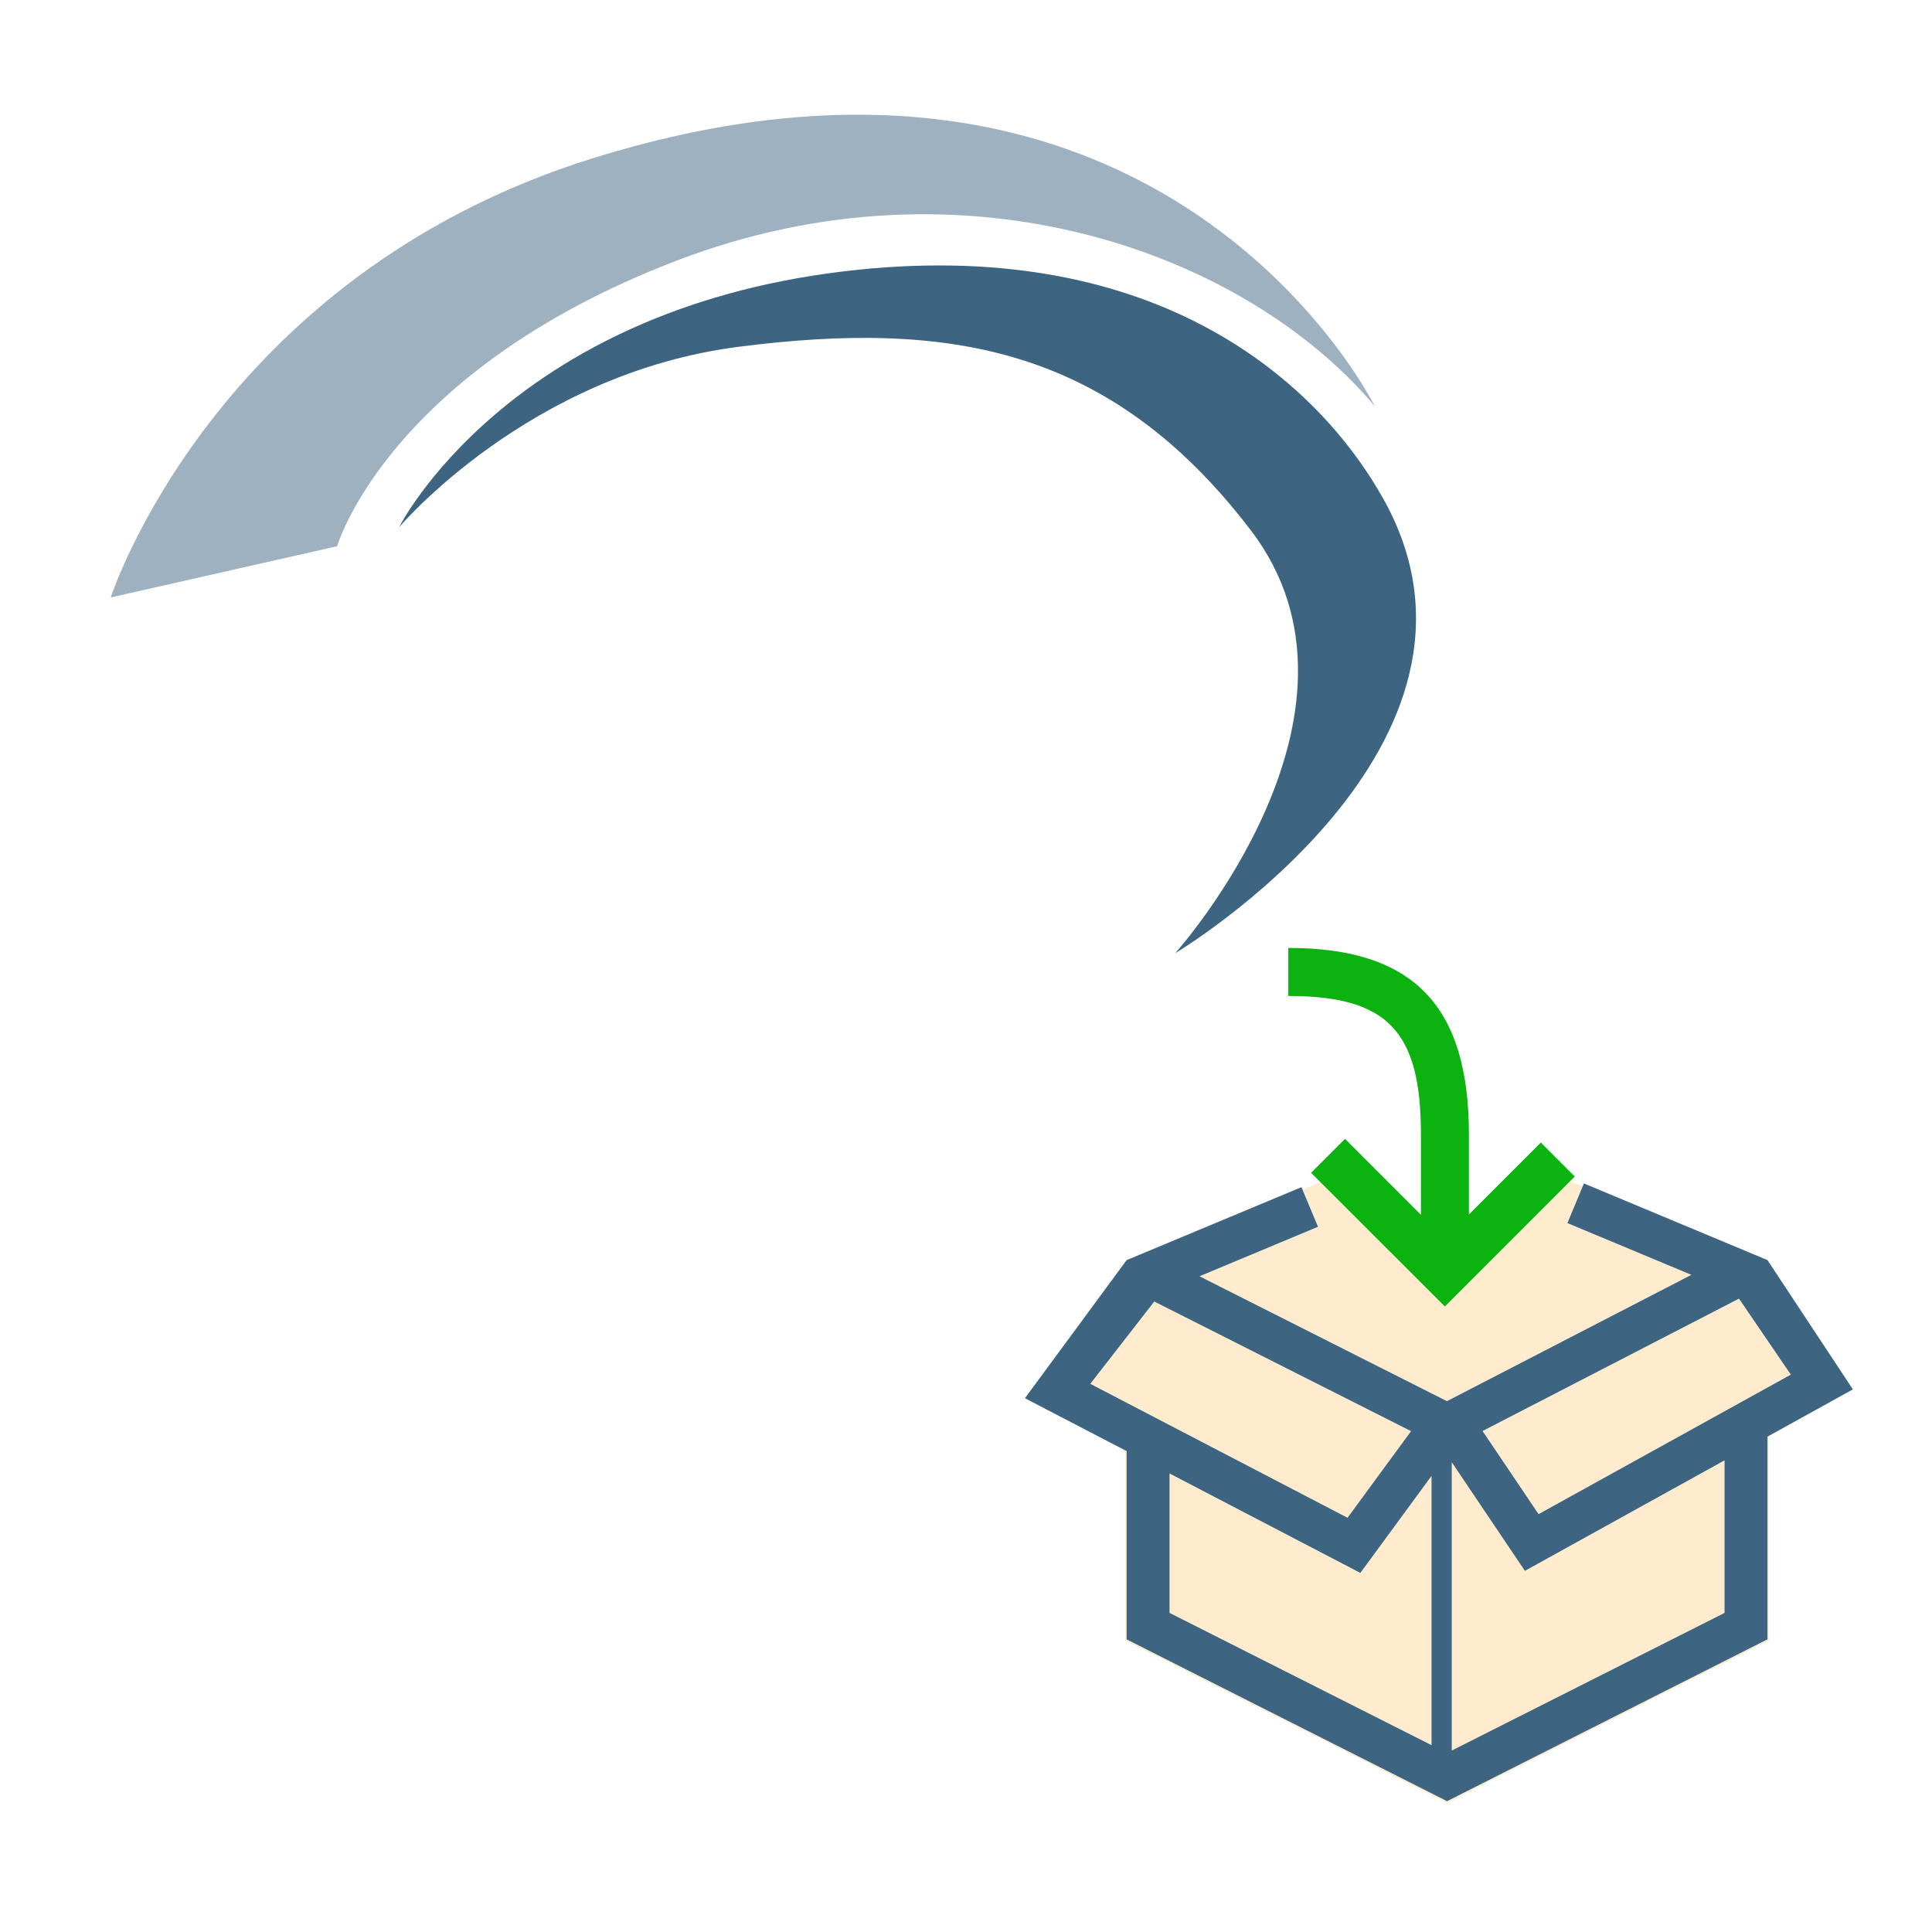
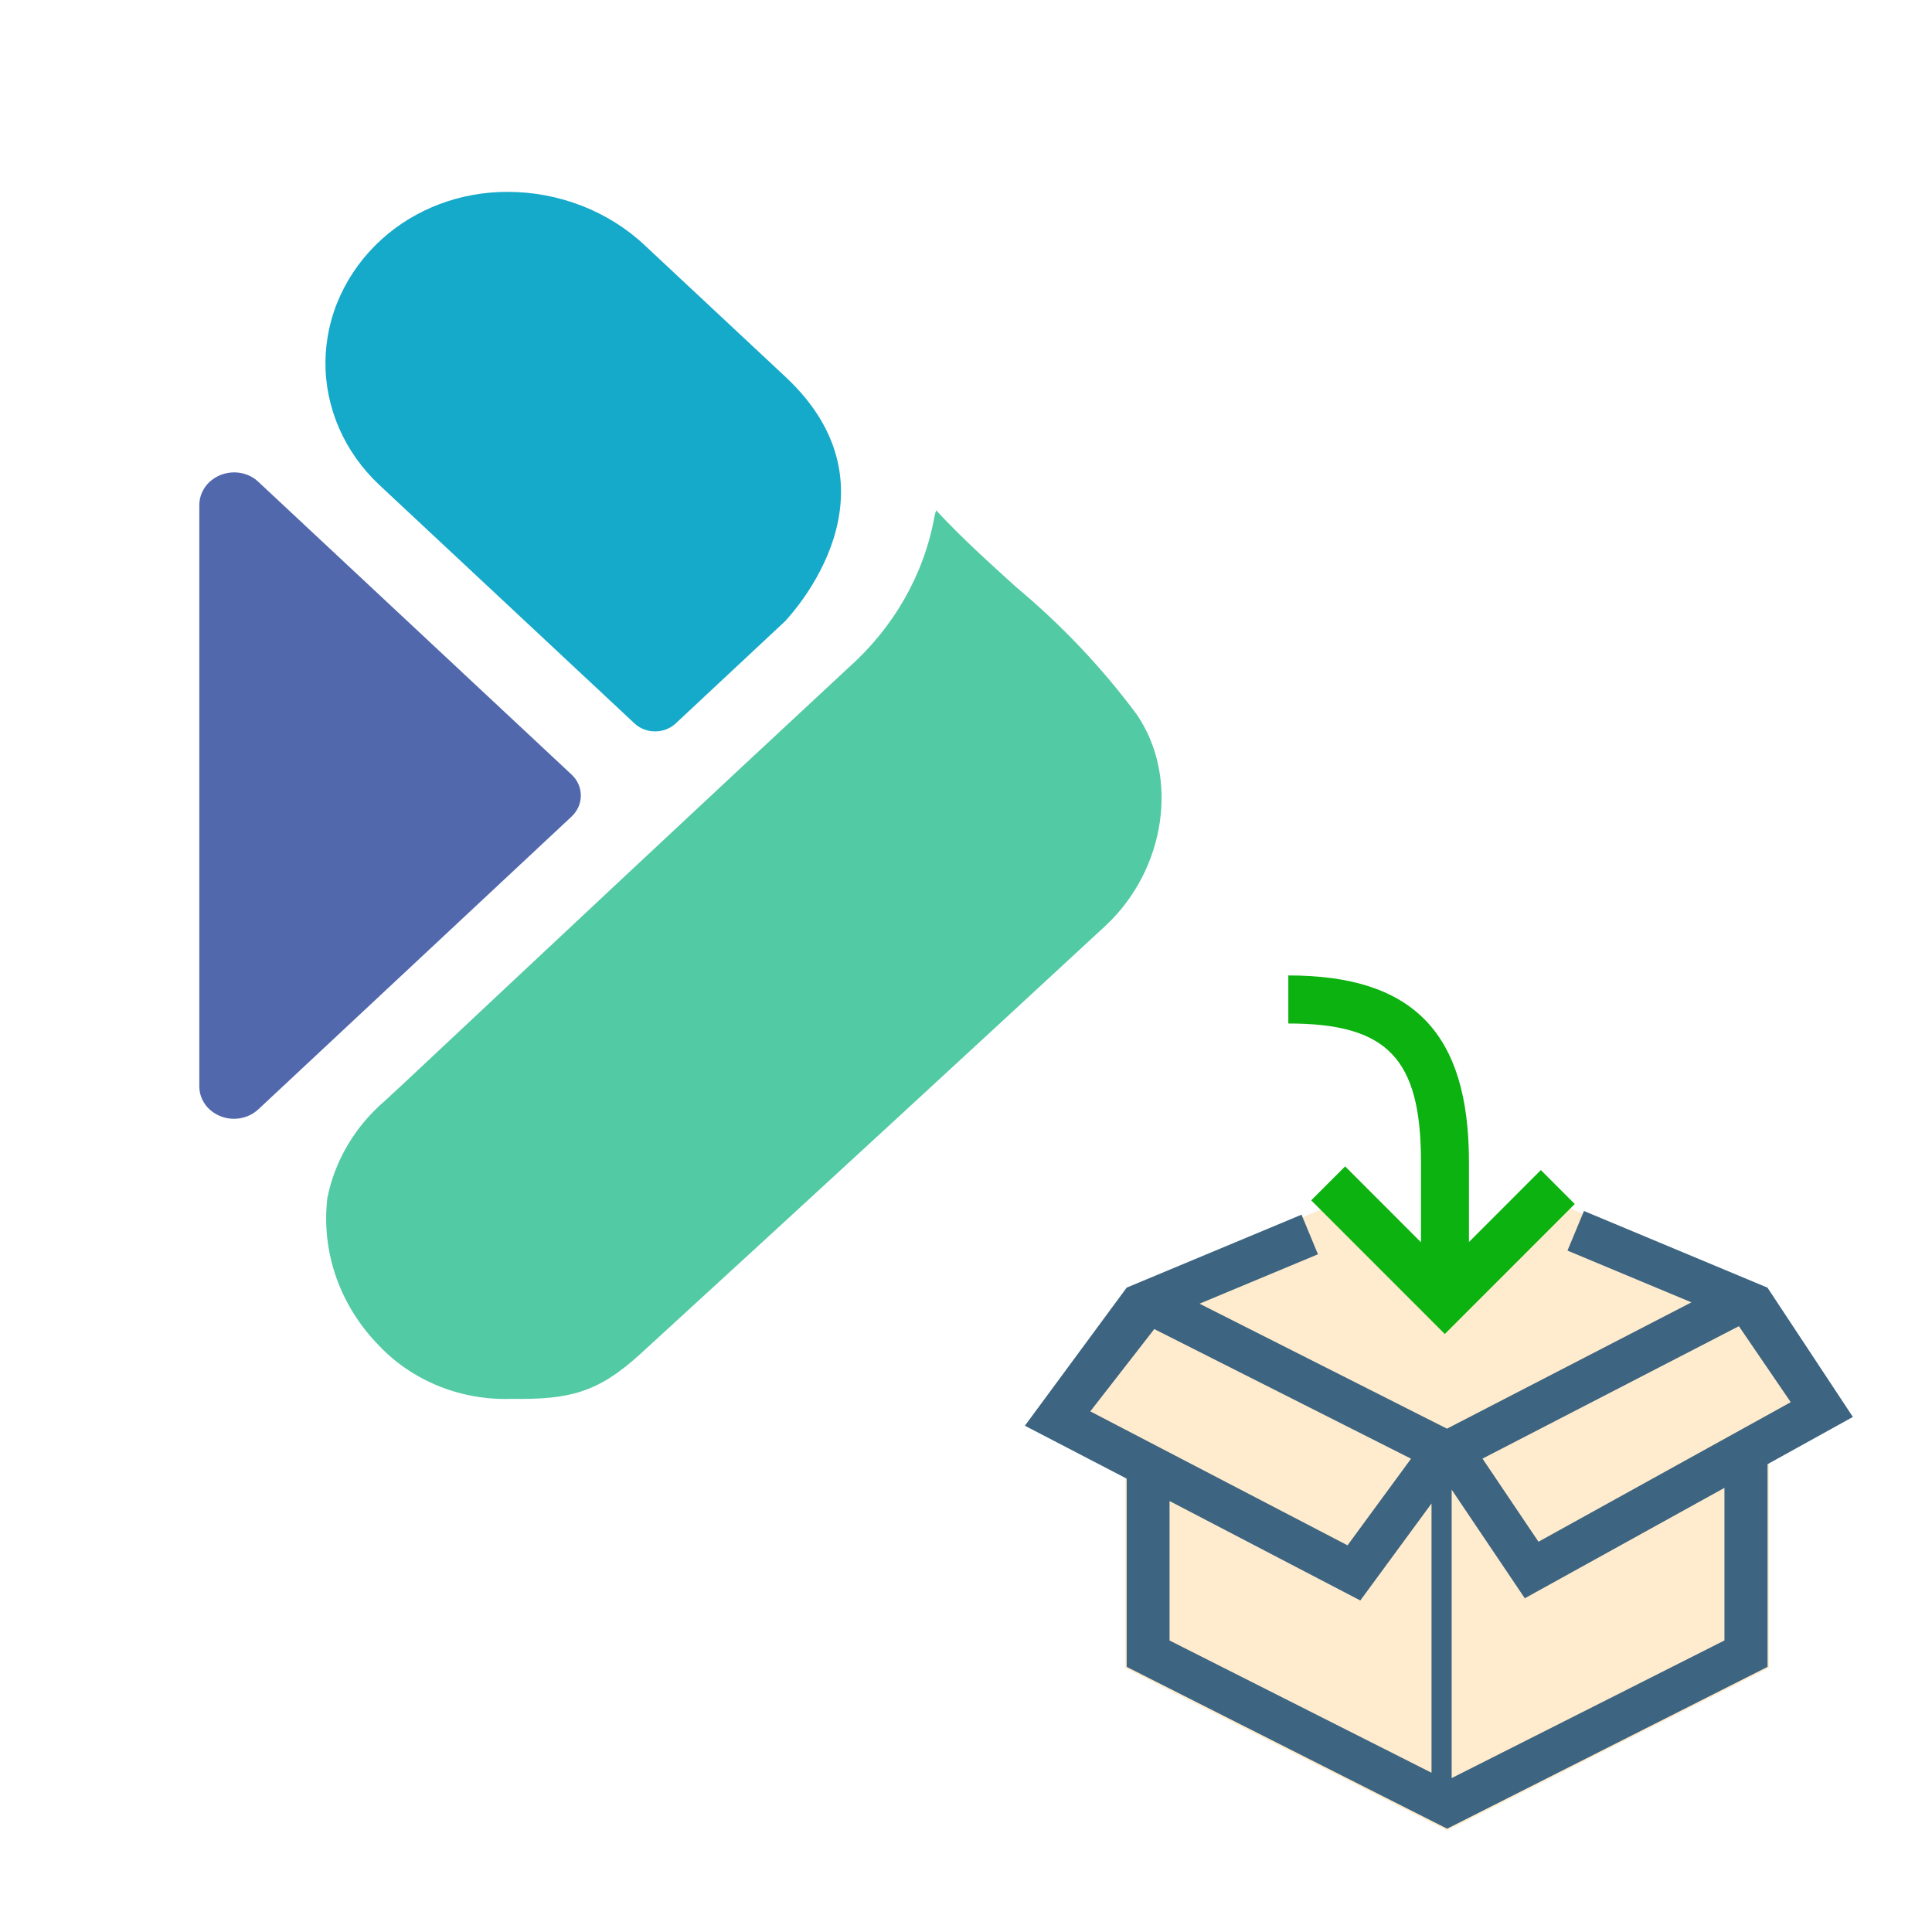
<svg xmlns="http://www.w3.org/2000/svg" version="1.1" id="Layer_1" x="0px" y="0px" width="42px" height="42px" viewBox="0 0 42 42" enable-background="new 0 0 42 42" xml:space="preserve">
  <g>
-     <polygon fill="#FFEBCD" points="30.675,31.112 25.093,28.294 23.702,30.083 29.294,32.995  " />
-     <polygon fill="#FFEBCD" points="25.425,32.032 25.425,35.063 31.12,37.938 31.12,32.085 29.573,34.194  " />
-     <polygon fill="#FFEBCD" points="37.489,31.747 33.149,34.149 31.56,31.788 31.56,38.056 37.489,35.063  " />
-     <polygon fill="#FFEBCD" points="38.423,31.231 38.423,35.638 31.458,39.155 24.491,35.638 24.491,31.546 24.458,31.529   24.458,35.659 31.458,39.192 38.456,35.659 38.456,31.213  " />
-     <polygon fill="#FFEBCD" points="26.075,27.745 31.454,30.46 36.769,27.714 34.073,26.589 34.408,25.787 34.136,25.675   31.409,28.401 28.705,25.699 28.315,25.864 28.651,26.669  " />
-     <polygon fill="#FFEBCD" points="38.931,29.884 37.804,28.231 32.229,31.11 33.446,32.917  " />
-     <path fill="#3D6480" d="M24.491,35.638l6.967,3.518l6.965-3.518v-4.406l0.033-0.019l1.824-1.009l-1.857-2.811l-3.99-1.666   l-0.025,0.06l-0.334,0.802l2.695,1.125l-5.314,2.746l-5.379-2.715l2.576-1.076l-0.336-0.805l-0.023-0.056l-3.801,1.586   l-2.211,3.002l2.178,1.133l0.033,0.017V35.638z M37.804,28.231l1.127,1.652l-5.484,3.033l-1.217-1.807L37.804,28.231z    M31.56,31.788l1.59,2.361l4.34-2.402v3.316l-5.93,2.992V31.788z M31.12,37.938l-5.695-2.875v-3.031l4.148,2.162l1.547-2.109   V37.938z M23.702,30.083l1.391-1.789l5.582,2.818l-1.381,1.883L23.702,30.083z" />
-     <path fill="#0CB20F" d="M34.136,25.675l0.099-0.099l-0.738-0.738l-1.564,1.564v-1.74c0-2.803-1.211-4.055-3.926-4.055v1.045   c2.156,0,2.883,0.76,2.883,3.01v1.746l-1.65-1.65l-0.738,0.738l0.204,0.204l2.704,2.702L34.136,25.675z" />
-     <path fill="#9EB1C0" d="M14.71,5.666c6.269-2.403,12.362-0.177,15.175,3.162c0,0-4.571-9.256-16.991-5.39   c-8.227,2.561-10.487,9.55-10.487,9.55l4.921-1.113C7.327,11.875,8.44,8.067,14.71,5.666z" />
-     <path fill="#3D6480" d="M27.188,11.523c3.047,3.984-1.64,9.199-1.64,9.199s7.558-4.513,4.511-9.902   c-1.495-2.646-5.077-5.718-11.718-4.921c-7.323,0.878-9.667,5.565-9.667,5.565s2.813-3.34,7.382-3.925   C20.627,6.953,24.143,7.54,27.188,11.523z" />
+     <polygon fill="#FFEBCD" points="39.604,30.643 38.456,28.959 38.456,28.063 33.223,25.895 31.425,27.705 29.645,25.9    24.458,28.094 24.458,28.947 22.991,30.838 24.458,31.602 24.458,36.258 31.458,39.791 38.456,36.258 38.456,31.277  " />
+     <path fill="#3D6480" d="M38.423,27.992l-3.989-1.666l-0.358,0.861l2.694,1.125l-5.314,2.746l-5.379-2.717l2.574-1.074l-0.357-0.861   l-3.801,1.586l-2.213,3.002l2.213,1.15v4.092l6.967,3.518l6.965-3.518V31.83l1.855-1.027L38.423,27.992z M24.958,28.303h0.002   H24.958L24.958,28.303L24.958,28.303z M23.702,30.682l1.391-1.789l5.582,2.818l-1.381,1.883L23.702,30.682z M25.425,32.631   l4.147,2.162l1.548-2.109v5.854l-5.695-2.875V32.631z M37.488,35.662l-5.93,2.992v-6.27l1.59,2.361l4.34-2.4V35.662z    M33.445,33.516l-1.217-1.807l5.574-2.879l1.127,1.652L33.445,33.516z" />
+     <path fill="#0CB20F" d="M33.497,25.436L31.934,27v-1.74c0-2.803-1.211-4.055-3.927-4.055v1.045c2.156,0,2.884,0.76,2.884,3.01   v1.746l-1.649-1.65l-0.738,0.738L31.409,29l2.825-2.826L33.497,25.436z" />
+   </g>
+   <g>
+     <path fill="#15A9CA" d="M17.072,8.189l-3.063-2.863c-0.39-0.366-0.854-0.656-1.365-0.854c-0.51-0.198-1.058-0.301-1.61-0.301   c-1.021-0.002-2.001,0.366-2.733,1.028C7.918,5.545,7.613,5.958,7.402,6.416C7.191,6.871,7.081,7.362,7.075,7.86   C7.07,8.357,7.171,8.85,7.372,9.31c0.201,0.461,0.498,0.879,0.874,1.232l5.559,5.195c0.118,0.105,0.274,0.163,0.436,0.163   c0.163,0,0.319-0.058,0.437-0.163l2.393-2.236C17.22,13.333,19.721,10.662,17.072,8.189z" />
+     <path fill="#52CAA3" d="M22.091,12.764c-0.583-0.529-1.188-1.073-1.734-1.663V11.08c-0.02,0.053-0.035,0.108-0.045,0.164   c-0.229,1.254-0.888,2.404-1.875,3.279c-3.225,2.994-6.486,6.053-9.642,9.012L8.368,23.93c-0.65,0.559-1.089,1.3-1.251,2.111   c-0.069,0.58-0.003,1.166,0.189,1.719c0.194,0.554,0.512,1.062,0.933,1.492c0.36,0.381,0.806,0.682,1.305,0.883   c0.499,0.201,1.04,0.294,1.583,0.275c1.259,0.018,1.871-0.137,2.788-0.971c3.669-3.357,7.337-6.742,10.116-9.312   c1.309-1.219,1.611-3.234,0.683-4.592C23.96,14.518,23.078,13.588,22.091,12.764z" />
+     <path fill="#5268AD" d="M4.333,10.971v12.646c0,0.14,0.044,0.274,0.126,0.391c0.083,0.116,0.201,0.205,0.338,0.259   c0.138,0.055,0.289,0.068,0.434,0.041c0.146-0.027,0.28-0.094,0.386-0.193l6.809-6.364c0.129-0.122,0.201-0.285,0.201-0.456   c0-0.17-0.071-0.335-0.201-0.456l-6.809-6.364c-0.068-0.066-0.15-0.117-0.24-0.152c-0.09-0.035-0.187-0.054-0.285-0.054   c-0.2,0-0.392,0.074-0.535,0.206C4.417,10.605,4.335,10.784,4.333,10.971z" />
  </g>
</svg>
